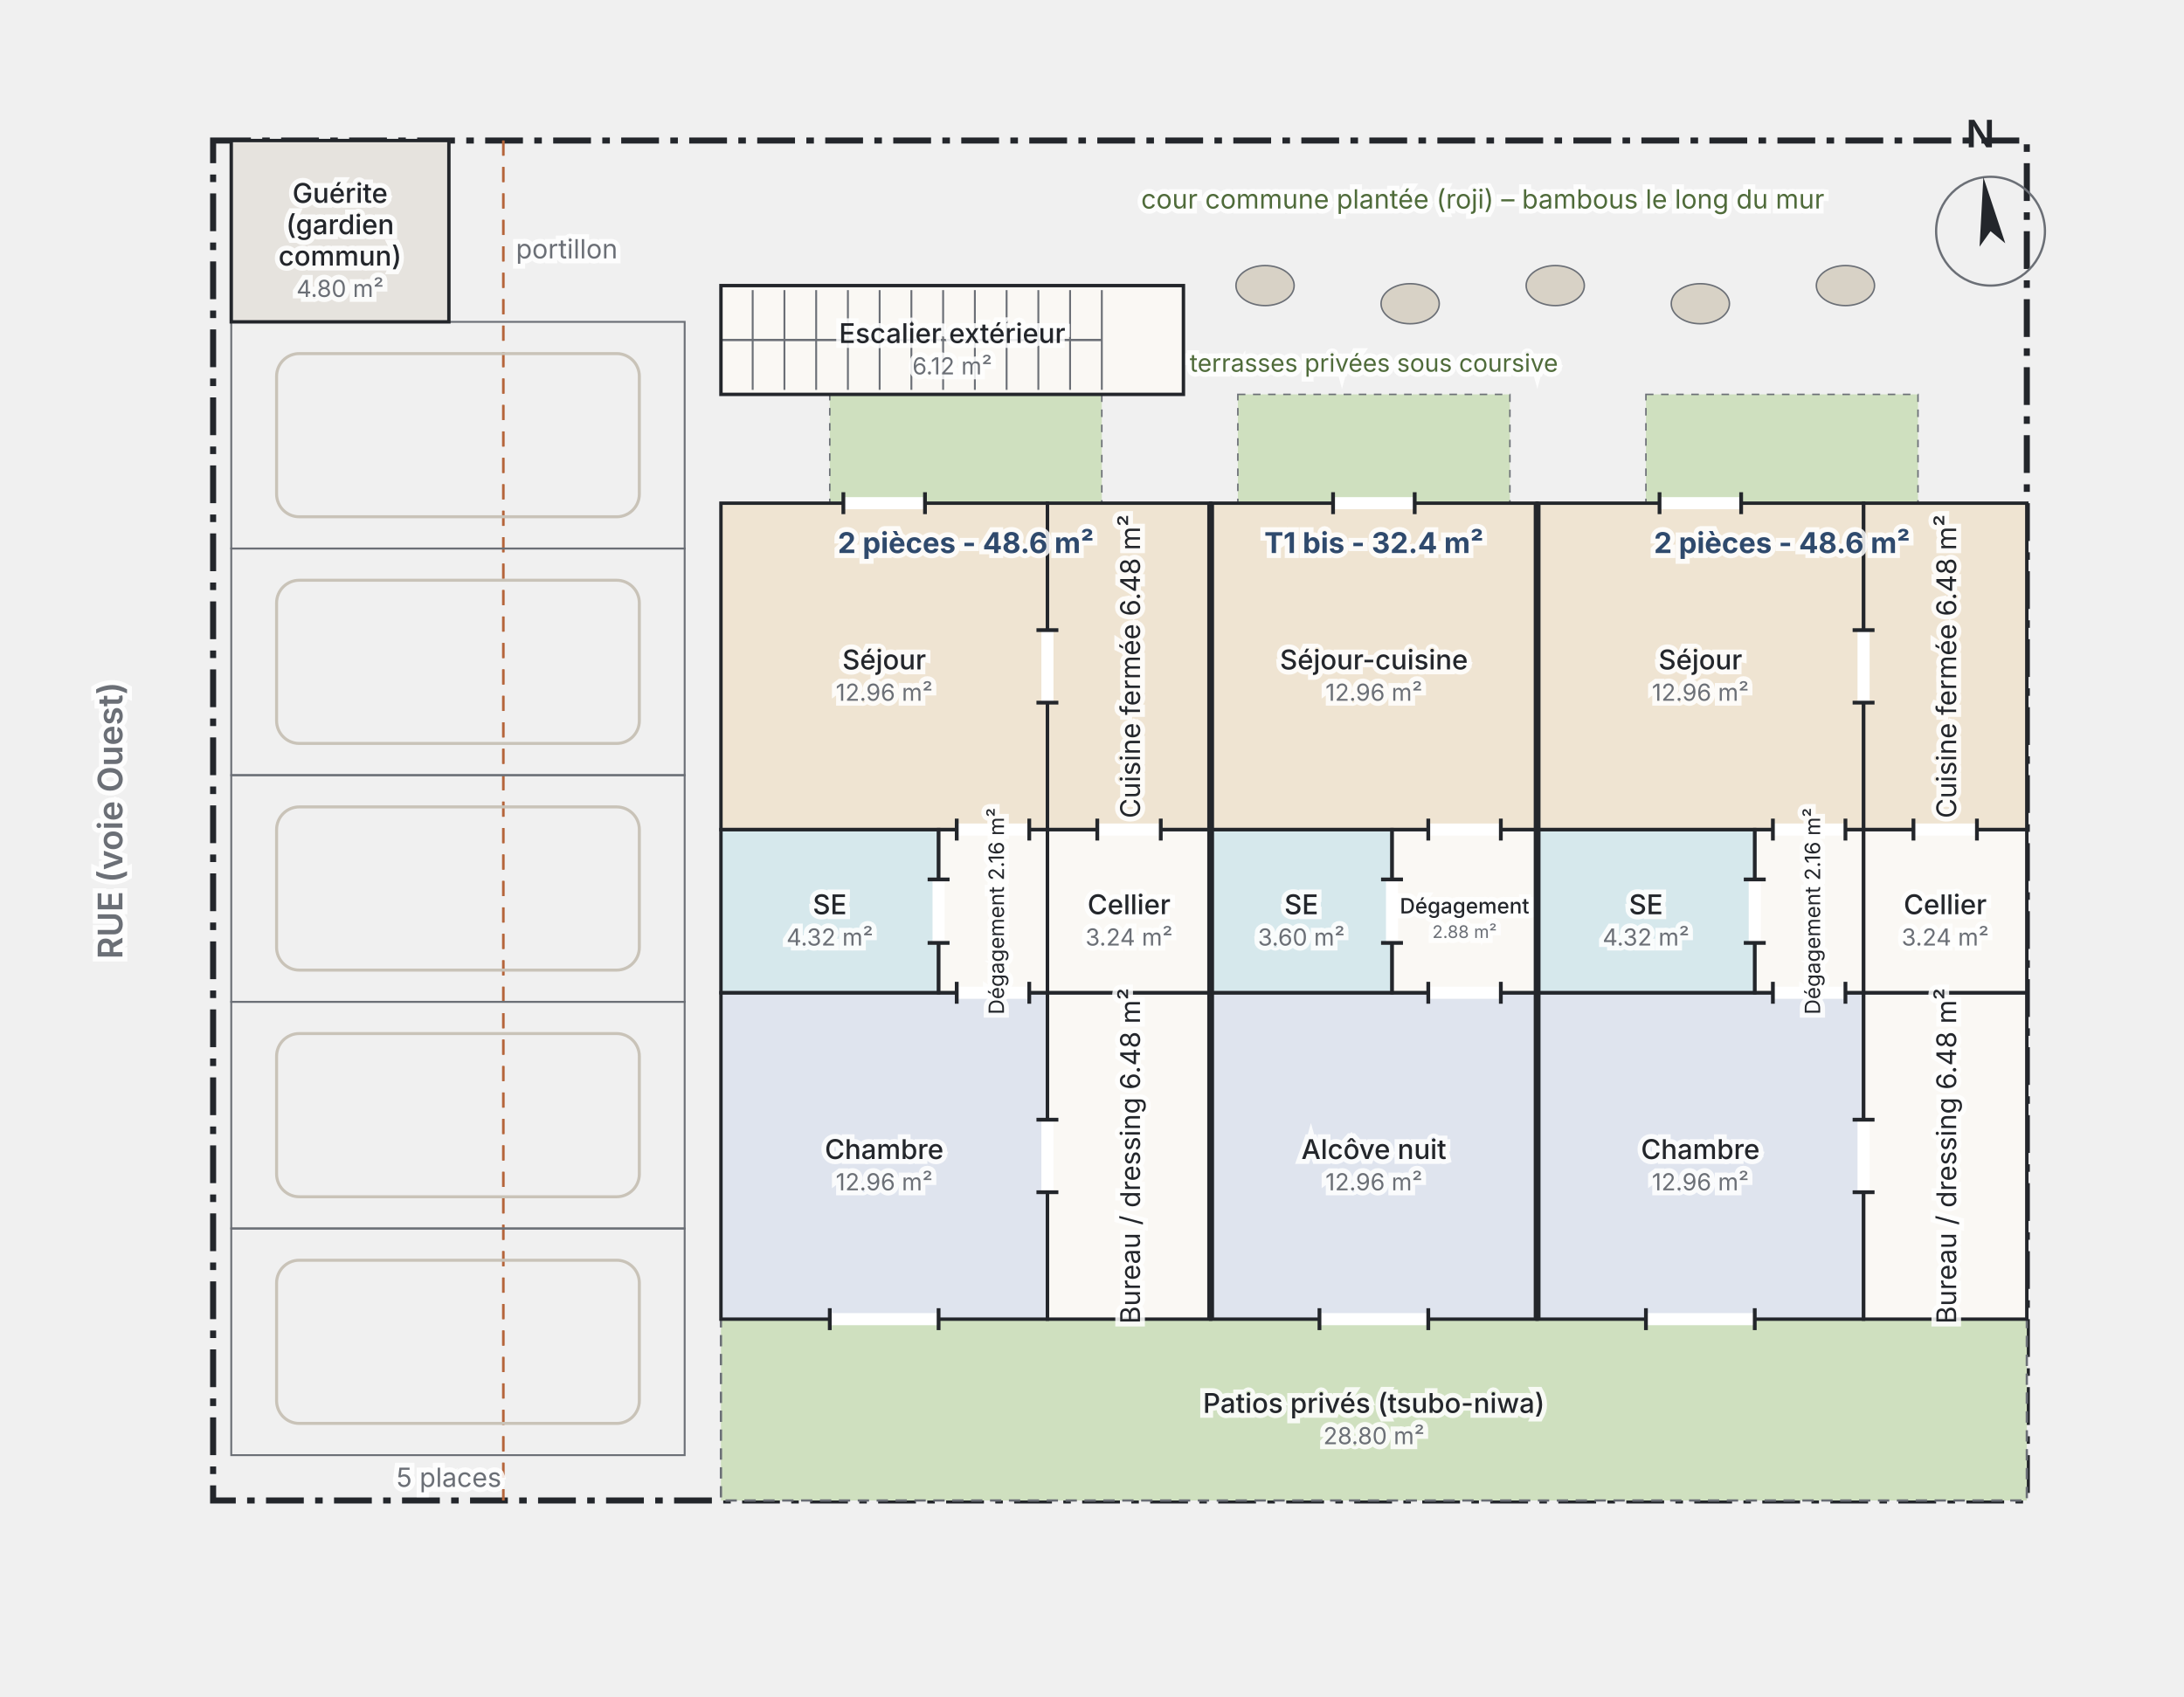
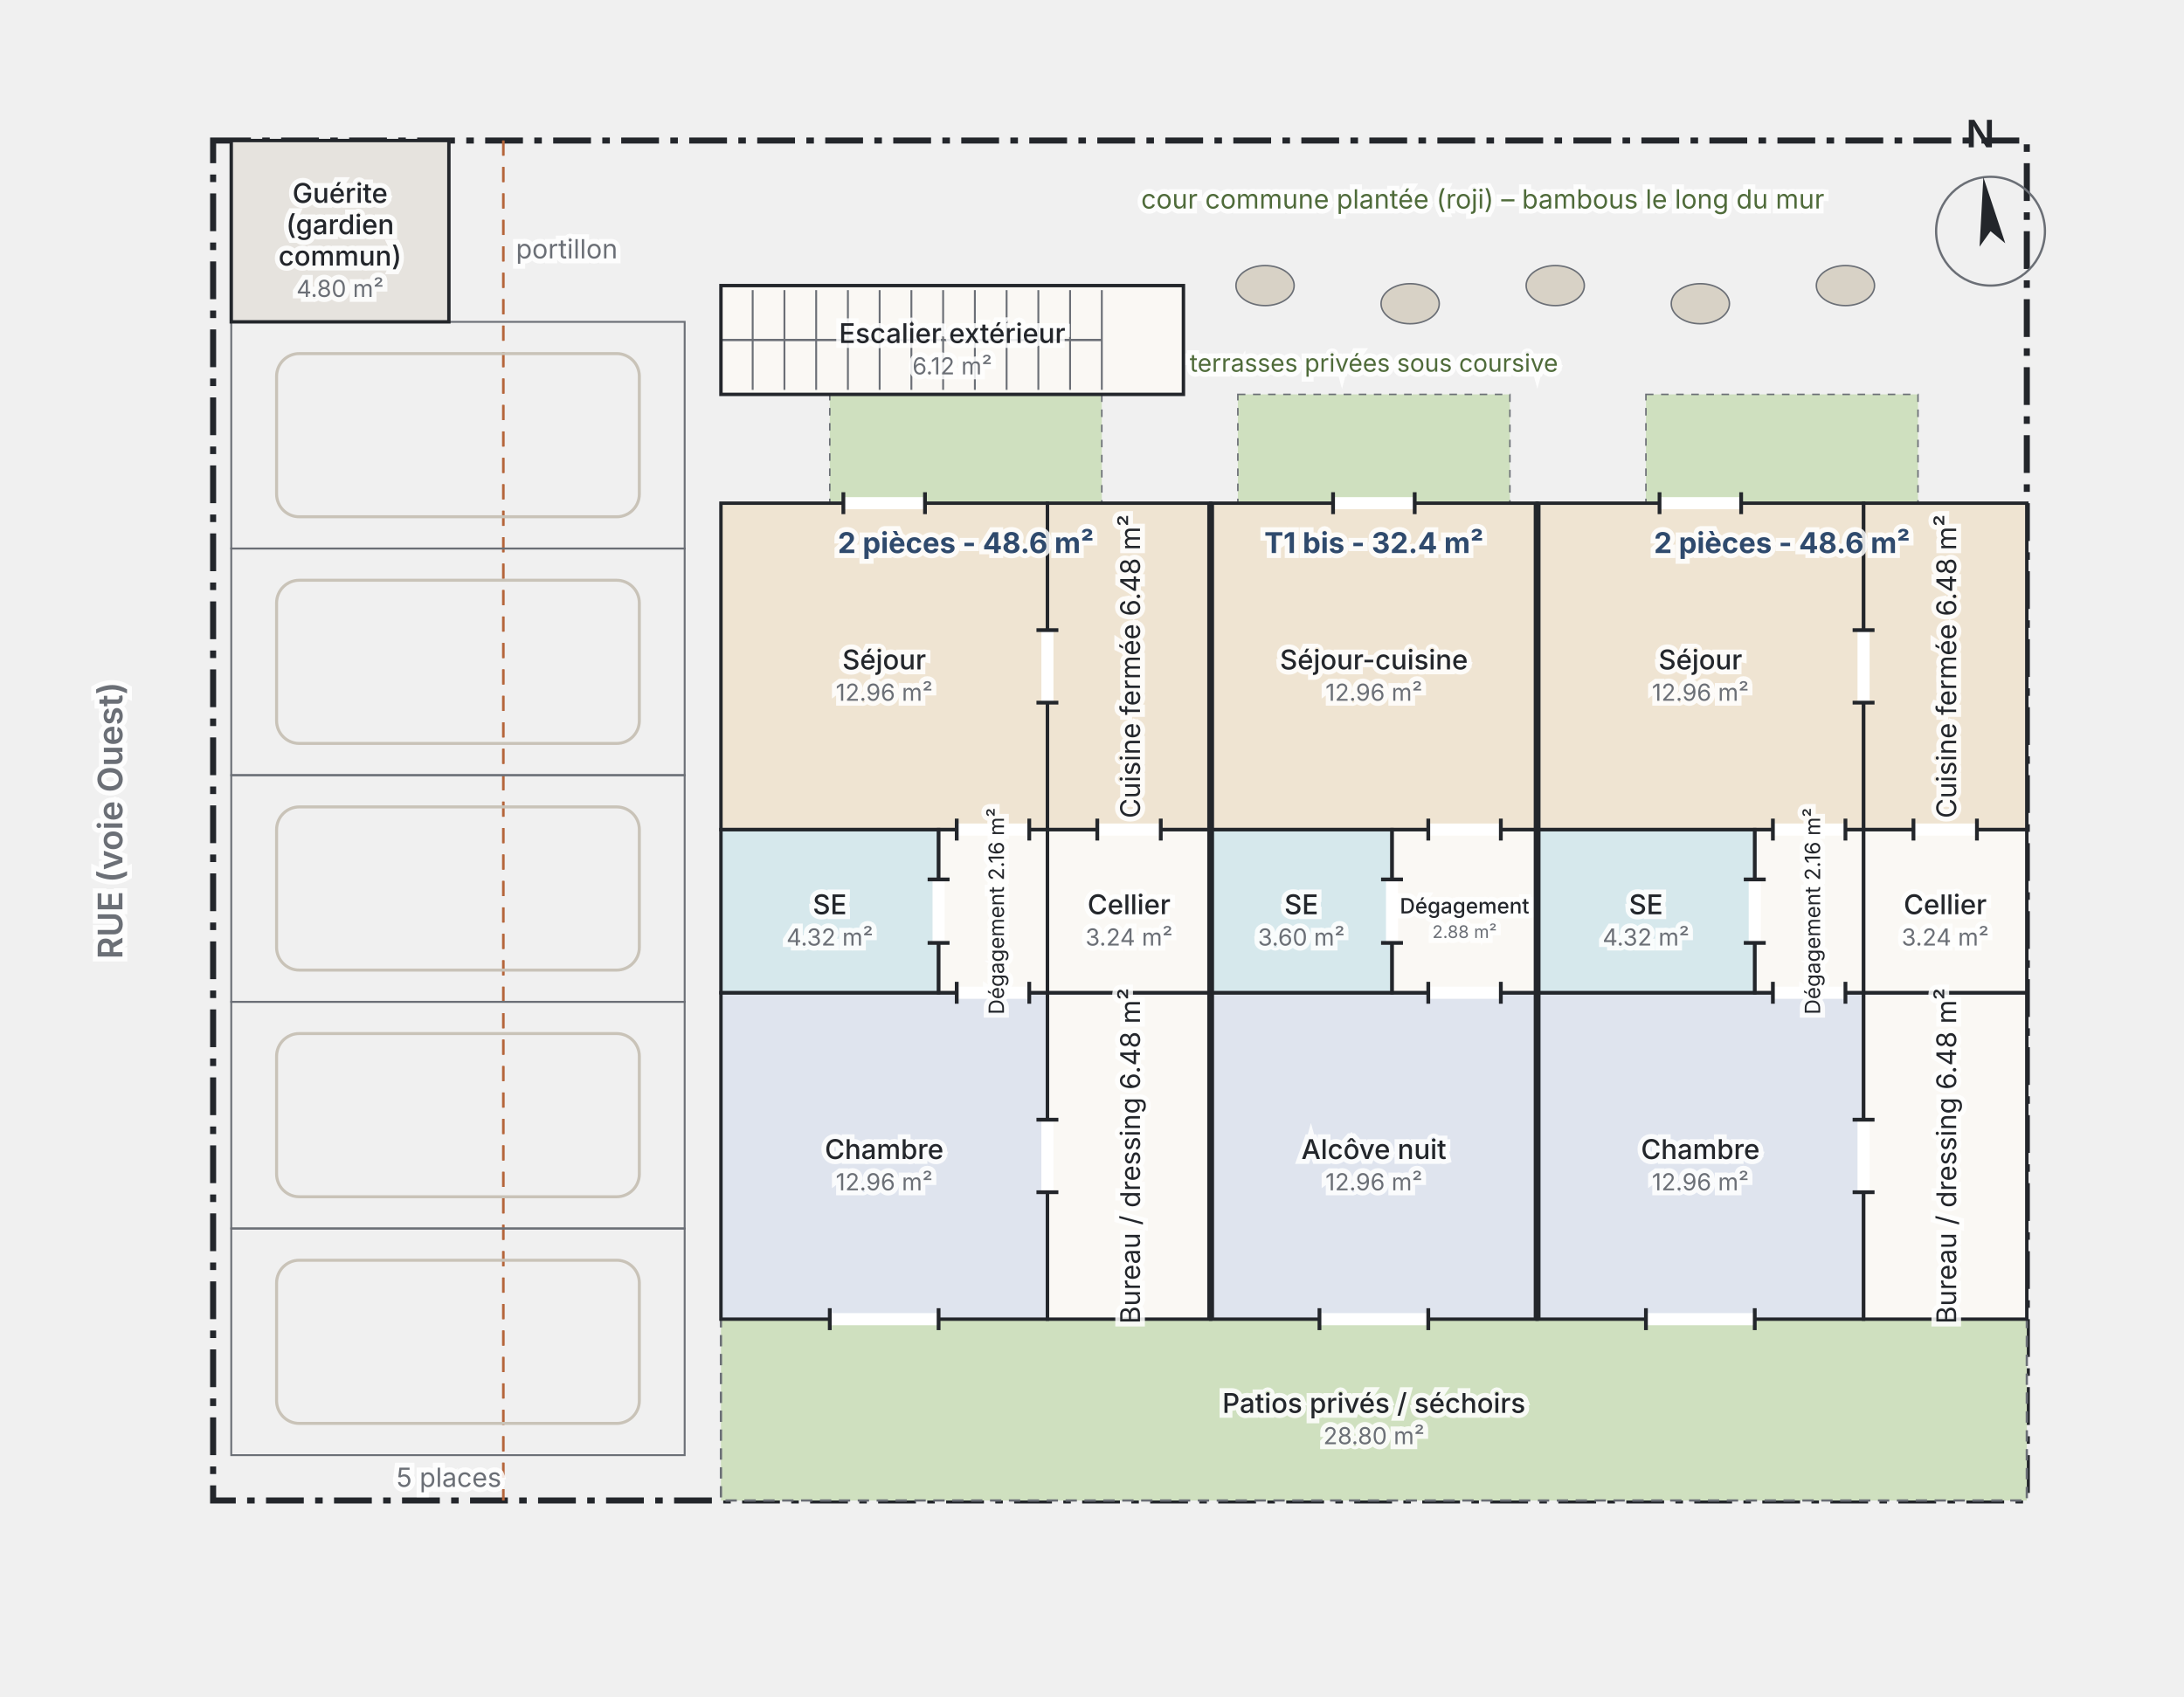
<svg xmlns="http://www.w3.org/2000/svg" viewBox="0 0 578 449" font-family="Inter, Liberation Sans, sans-serif" class="plan">
  <rect x="56.4" y="37.2" width="480.0" height="360.0" fill="none" stroke="#23262b" stroke-width="1.6" stroke-dasharray="10 3 2 3" />
  <text x="32.4" y="217.2" font-size="9" fill="#6b6f76" text-anchor="middle" font-weight="600" transform="rotate(-90 32.4 217.2)" paint-order="stroke" stroke="#ffffff" stroke-opacity="0.85" stroke-width="2.6">RUE (voie Ouest)</text>
  <line x1="133.2" y1="37.2" x2="133.2" y2="397.2" stroke="#b5653a" stroke-width="0.6" stroke-dasharray="4 3" />
  <line x1="133.2" y1="37.2" x2="133.2" y2="397.2" stroke="#b5653a" stroke-width="0.6" stroke-dasharray="4 3" />
  <rect x="61.2" y="85.2" width="120.0" height="60.0" fill="none" stroke="#6b6f76" stroke-width="0.5" />
  <rect x="73.2" y="93.6" width="96.0" height="43.2" rx="6" fill="none" stroke="#c9c3b8" stroke-width="0.8" />
  <rect x="61.2" y="145.2" width="120.0" height="60.0" fill="none" stroke="#6b6f76" stroke-width="0.5" />
  <rect x="73.2" y="153.6" width="96.0" height="43.2" rx="6" fill="none" stroke="#c9c3b8" stroke-width="0.8" />
  <rect x="61.2" y="205.2" width="120.0" height="60.0" fill="none" stroke="#6b6f76" stroke-width="0.5" />
  <rect x="73.2" y="213.6" width="96.0" height="43.2" rx="6" fill="none" stroke="#c9c3b8" stroke-width="0.8" />
  <rect x="61.2" y="265.2" width="120.0" height="60.0" fill="none" stroke="#6b6f76" stroke-width="0.5" />
  <rect x="73.2" y="273.6" width="96.0" height="43.2" rx="6" fill="none" stroke="#c9c3b8" stroke-width="0.8" />
  <rect x="61.2" y="325.2" width="120.0" height="60.0" fill="none" stroke="#6b6f76" stroke-width="0.5" />
  <rect x="73.2" y="333.6" width="96.0" height="43.2" rx="6" fill="none" stroke="#c9c3b8" stroke-width="0.8" />
  <text x="150.0" y="68.4" font-size="7" fill="#6b6f76" text-anchor="middle" font-weight="400" paint-order="stroke" stroke="#ffffff" stroke-opacity="0.85" stroke-width="2.6">portillon</text>
  <text x="118.8" y="393.6" font-size="7" fill="#6b6f76" text-anchor="middle" font-weight="400" paint-order="stroke" stroke="#ffffff" stroke-opacity="0.85" stroke-width="2.6">5 places</text>
  <ellipse cx="334.8" cy="75.6" rx="7.7" ry="5.3" fill="#d8d2c6" stroke="#6b6f76" stroke-width="0.4" />
  <ellipse cx="373.2" cy="80.4" rx="7.7" ry="5.3" fill="#d8d2c6" stroke="#6b6f76" stroke-width="0.4" />
  <ellipse cx="411.6" cy="75.6" rx="7.7" ry="5.3" fill="#d8d2c6" stroke="#6b6f76" stroke-width="0.4" />
  <ellipse cx="450.0" cy="80.4" rx="7.7" ry="5.3" fill="#d8d2c6" stroke="#6b6f76" stroke-width="0.4" />
  <ellipse cx="488.4" cy="75.6" rx="7.7" ry="5.3" fill="#d8d2c6" stroke="#6b6f76" stroke-width="0.4" />
  <text x="392.4" y="55.2" font-size="7" fill="#4f6b3a" text-anchor="middle" font-weight="400" paint-order="stroke" stroke="#ffffff" stroke-opacity="0.85" stroke-width="2.6">cour commune plantée (roji) – bambous le long du mur</text>
  <rect x="219.6" y="104.4" width="72.0" height="28.8" fill="#cfe0bf" stroke="#6b6f76" stroke-width="0.4" stroke-dasharray="2 2" />
  <rect x="327.6" y="104.4" width="72.0" height="28.8" fill="#cfe0bf" stroke="#6b6f76" stroke-width="0.4" stroke-dasharray="2 2" />
  <rect x="435.6" y="104.4" width="72.0" height="28.8" fill="#cfe0bf" stroke="#6b6f76" stroke-width="0.4" stroke-dasharray="2 2" />
  <text x="363.6" y="98.4" font-size="6.5" fill="#4f6b3a" text-anchor="middle" font-weight="400" paint-order="stroke" stroke="#ffffff" stroke-opacity="0.85" stroke-width="2.6">terrasses privées sous coursive</text>
  <rect x="190.8" y="133.2" width="86.4" height="86.4" fill="#efe4d2" stroke="#c9c3b8" stroke-width="0.6" />
  <rect x="277.2" y="133.2" width="43.2" height="86.4" fill="#efe4d2" stroke="#c9c3b8" stroke-width="0.6" />
  <rect x="190.8" y="219.6" width="57.6" height="43.2" fill="#d6e8ec" stroke="#c9c3b8" stroke-width="0.6" />
  <rect x="248.4" y="219.6" width="28.8" height="43.2" fill="#faf8f4" stroke="#c9c3b8" stroke-width="0.6" />
  <rect x="277.2" y="219.6" width="43.2" height="43.2" fill="#faf8f4" stroke="#c9c3b8" stroke-width="0.6" />
  <rect x="190.8" y="262.8" width="86.4" height="86.4" fill="#dfe4ee" stroke="#c9c3b8" stroke-width="0.6" />
  <rect x="277.2" y="262.8" width="43.2" height="86.4" fill="#faf8f4" stroke="#c9c3b8" stroke-width="0.6" />
  <rect x="320.4" y="133.2" width="86.4" height="86.4" fill="#efe4d2" stroke="#c9c3b8" stroke-width="0.6" />
  <rect x="320.4" y="219.6" width="48.0" height="43.2" fill="#d6e8ec" stroke="#c9c3b8" stroke-width="0.6" />
  <rect x="368.4" y="219.6" width="38.4" height="43.2" fill="#faf8f4" stroke="#c9c3b8" stroke-width="0.6" />
  <rect x="320.4" y="262.8" width="86.4" height="86.4" fill="#dfe4ee" stroke="#c9c3b8" stroke-width="0.6" />
  <rect x="406.8" y="133.2" width="86.4" height="86.4" fill="#efe4d2" stroke="#c9c3b8" stroke-width="0.6" />
  <rect x="493.2" y="133.2" width="43.2" height="86.4" fill="#efe4d2" stroke="#c9c3b8" stroke-width="0.6" />
  <rect x="406.8" y="219.6" width="57.6" height="43.2" fill="#d6e8ec" stroke="#c9c3b8" stroke-width="0.6" />
  <rect x="464.4" y="219.6" width="28.8" height="43.2" fill="#faf8f4" stroke="#c9c3b8" stroke-width="0.6" />
  <rect x="493.2" y="219.6" width="43.2" height="43.2" fill="#faf8f4" stroke="#c9c3b8" stroke-width="0.6" />
  <rect x="406.8" y="262.8" width="86.4" height="86.4" fill="#dfe4ee" stroke="#c9c3b8" stroke-width="0.6" />
  <rect x="493.2" y="262.8" width="43.2" height="86.4" fill="#faf8f4" stroke="#c9c3b8" stroke-width="0.6" />
  <rect x="190.8" y="75.6" width="122.4" height="28.8" fill="#faf8f4" stroke="#c9c3b8" stroke-width="0.6" />
  <line x1="190.8" y1="76.8" x2="190.8" y2="103.2" stroke="#6b6f76" stroke-width="0.5" />
  <line x1="199.2" y1="76.8" x2="199.2" y2="103.2" stroke="#6b6f76" stroke-width="0.5" />
  <line x1="207.6" y1="76.8" x2="207.6" y2="103.2" stroke="#6b6f76" stroke-width="0.5" />
  <line x1="216.0" y1="76.8" x2="216.0" y2="103.2" stroke="#6b6f76" stroke-width="0.5" />
  <line x1="224.4" y1="76.8" x2="224.4" y2="103.2" stroke="#6b6f76" stroke-width="0.5" />
  <line x1="232.8" y1="76.8" x2="232.8" y2="103.2" stroke="#6b6f76" stroke-width="0.5" />
  <line x1="241.2" y1="76.8" x2="241.2" y2="103.2" stroke="#6b6f76" stroke-width="0.5" />
  <line x1="249.6" y1="76.8" x2="249.6" y2="103.2" stroke="#6b6f76" stroke-width="0.5" />
  <line x1="258.0" y1="76.8" x2="258.0" y2="103.2" stroke="#6b6f76" stroke-width="0.5" />
  <line x1="266.4" y1="76.8" x2="266.4" y2="103.2" stroke="#6b6f76" stroke-width="0.5" />
  <line x1="274.8" y1="76.8" x2="274.8" y2="103.2" stroke="#6b6f76" stroke-width="0.5" />
  <line x1="283.2" y1="76.8" x2="283.2" y2="103.2" stroke="#6b6f76" stroke-width="0.5" />
  <line x1="291.6" y1="76.8" x2="291.6" y2="103.2" stroke="#6b6f76" stroke-width="0.5" />
  <line x1="190.8" y1="90.0" x2="291.6" y2="90.0" stroke="#6b6f76" stroke-width="0.6" />
  <rect x="61.2" y="37.2" width="57.6" height="48.0" fill="#e6e3de" stroke="#c9c3b8" stroke-width="0.6" />
  <rect x="190.8" y="349.2" width="345.6" height="48.0" fill="#cfe0bf" stroke="#6b6f76" stroke-width="0.6" stroke-dasharray="3 2" />
  <rect x="190.8" y="133.2" width="86.4" height="86.4" fill="none" stroke="#23262b" stroke-width="0.9" />
  <rect x="277.2" y="133.2" width="43.2" height="86.4" fill="none" stroke="#23262b" stroke-width="0.9" />
  <rect x="190.8" y="219.6" width="57.6" height="43.2" fill="none" stroke="#23262b" stroke-width="0.9" />
  <rect x="248.4" y="219.6" width="28.8" height="43.2" fill="none" stroke="#23262b" stroke-width="0.9" />
  <rect x="277.2" y="219.6" width="43.2" height="43.2" fill="none" stroke="#23262b" stroke-width="0.9" />
  <rect x="190.8" y="262.8" width="86.4" height="86.4" fill="none" stroke="#23262b" stroke-width="0.9" />
  <rect x="277.2" y="262.8" width="43.2" height="86.4" fill="none" stroke="#23262b" stroke-width="0.9" />
  <rect x="320.4" y="133.2" width="86.4" height="86.4" fill="none" stroke="#23262b" stroke-width="0.9" />
  <rect x="320.4" y="219.6" width="48.0" height="43.2" fill="none" stroke="#23262b" stroke-width="0.9" />
  <rect x="368.4" y="219.6" width="38.4" height="43.2" fill="none" stroke="#23262b" stroke-width="0.9" />
  <rect x="320.4" y="262.8" width="86.4" height="86.4" fill="none" stroke="#23262b" stroke-width="0.9" />
  <rect x="406.8" y="133.2" width="86.4" height="86.4" fill="none" stroke="#23262b" stroke-width="0.9" />
  <rect x="493.2" y="133.2" width="43.2" height="86.4" fill="none" stroke="#23262b" stroke-width="0.9" />
  <rect x="406.8" y="219.6" width="57.6" height="43.2" fill="none" stroke="#23262b" stroke-width="0.9" />
  <rect x="464.4" y="219.6" width="28.8" height="43.2" fill="none" stroke="#23262b" stroke-width="0.9" />
  <rect x="493.2" y="219.6" width="43.2" height="43.2" fill="none" stroke="#23262b" stroke-width="0.9" />
  <rect x="406.8" y="262.8" width="86.4" height="86.4" fill="none" stroke="#23262b" stroke-width="0.9" />
  <rect x="493.2" y="262.8" width="43.2" height="86.4" fill="none" stroke="#23262b" stroke-width="0.9" />
  <rect x="190.8" y="75.6" width="122.4" height="28.8" fill="none" stroke="#23262b" stroke-width="0.9" />
  <rect x="61.2" y="37.2" width="57.6" height="48.0" fill="none" stroke="#23262b" stroke-width="0.9" />
  <line x1="223.2" y1="133.2" x2="244.8" y2="133.2" stroke="#ffffff" stroke-width="3.2" />
  <line x1="223.2" y1="130.3" x2="223.2" y2="136.1" stroke="#23262b" stroke-width="1.0" />
  <line x1="244.8" y1="130.3" x2="244.8" y2="136.1" stroke="#23262b" stroke-width="1.0" />
  <line x1="219.6" y1="349.2" x2="248.4" y2="349.2" stroke="#ffffff" stroke-width="3.2" />
  <line x1="219.6" y1="346.3" x2="219.6" y2="352.1" stroke="#23262b" stroke-width="1.0" />
  <line x1="248.4" y1="346.3" x2="248.4" y2="352.1" stroke="#23262b" stroke-width="1.0" />
  <line x1="277.2" y1="166.8" x2="277.2" y2="186.0" stroke="#ffffff" stroke-width="3.2" />
  <line x1="274.3" y1="166.8" x2="280.1" y2="166.8" stroke="#23262b" stroke-width="1.0" />
  <line x1="274.3" y1="186.0" x2="280.1" y2="186.0" stroke="#23262b" stroke-width="1.0" />
  <line x1="253.2" y1="219.6" x2="272.4" y2="219.6" stroke="#ffffff" stroke-width="3.2" />
  <line x1="253.2" y1="216.7" x2="253.2" y2="222.5" stroke="#23262b" stroke-width="1.0" />
  <line x1="272.4" y1="216.7" x2="272.4" y2="222.5" stroke="#23262b" stroke-width="1.0" />
  <line x1="253.2" y1="262.8" x2="272.4" y2="262.8" stroke="#ffffff" stroke-width="3.2" />
  <line x1="253.2" y1="259.9" x2="253.2" y2="265.7" stroke="#23262b" stroke-width="1.0" />
  <line x1="272.4" y1="259.9" x2="272.4" y2="265.7" stroke="#23262b" stroke-width="1.0" />
  <line x1="248.4" y1="232.8" x2="248.4" y2="249.6" stroke="#ffffff" stroke-width="3.2" />
  <line x1="245.5" y1="232.8" x2="251.3" y2="232.8" stroke="#23262b" stroke-width="1.0" />
  <line x1="245.5" y1="249.6" x2="251.3" y2="249.6" stroke="#23262b" stroke-width="1.0" />
  <line x1="290.4" y1="219.6" x2="307.2" y2="219.6" stroke="#ffffff" stroke-width="3.2" />
  <line x1="290.4" y1="216.7" x2="290.4" y2="222.5" stroke="#23262b" stroke-width="1.0" />
  <line x1="307.2" y1="216.7" x2="307.2" y2="222.5" stroke="#23262b" stroke-width="1.0" />
  <line x1="277.2" y1="296.4" x2="277.2" y2="315.6" stroke="#ffffff" stroke-width="3.2" />
  <line x1="274.3" y1="296.4" x2="280.1" y2="296.4" stroke="#23262b" stroke-width="1.0" />
  <line x1="274.3" y1="315.6" x2="280.1" y2="315.6" stroke="#23262b" stroke-width="1.0" />
  <line x1="352.8" y1="133.2" x2="374.4" y2="133.2" stroke="#ffffff" stroke-width="3.2" />
  <line x1="352.8" y1="130.3" x2="352.8" y2="136.1" stroke="#23262b" stroke-width="1.0" />
  <line x1="374.4" y1="130.3" x2="374.4" y2="136.1" stroke="#23262b" stroke-width="1.0" />
  <line x1="349.2" y1="349.2" x2="378.0" y2="349.2" stroke="#ffffff" stroke-width="3.2" />
  <line x1="349.2" y1="346.3" x2="349.2" y2="352.1" stroke="#23262b" stroke-width="1.0" />
  <line x1="378.0" y1="346.3" x2="378.0" y2="352.1" stroke="#23262b" stroke-width="1.0" />
  <line x1="378.0" y1="219.6" x2="397.2" y2="219.6" stroke="#ffffff" stroke-width="3.2" />
  <line x1="378.0" y1="216.7" x2="378.0" y2="222.5" stroke="#23262b" stroke-width="1.0" />
  <line x1="397.2" y1="216.7" x2="397.2" y2="222.5" stroke="#23262b" stroke-width="1.0" />
  <line x1="378.0" y1="262.8" x2="397.2" y2="262.8" stroke="#ffffff" stroke-width="3.2" />
  <line x1="378.0" y1="259.9" x2="378.0" y2="265.7" stroke="#23262b" stroke-width="1.0" />
  <line x1="397.2" y1="259.9" x2="397.2" y2="265.7" stroke="#23262b" stroke-width="1.0" />
  <line x1="368.4" y1="232.8" x2="368.4" y2="249.6" stroke="#ffffff" stroke-width="3.2" />
  <line x1="365.5" y1="232.8" x2="371.3" y2="232.8" stroke="#23262b" stroke-width="1.0" />
  <line x1="365.5" y1="249.6" x2="371.3" y2="249.6" stroke="#23262b" stroke-width="1.0" />
  <line x1="439.2" y1="133.2" x2="460.8" y2="133.2" stroke="#ffffff" stroke-width="3.2" />
  <line x1="439.2" y1="130.3" x2="439.2" y2="136.1" stroke="#23262b" stroke-width="1.0" />
  <line x1="460.8" y1="130.3" x2="460.8" y2="136.1" stroke="#23262b" stroke-width="1.0" />
  <line x1="435.6" y1="349.2" x2="464.4" y2="349.2" stroke="#ffffff" stroke-width="3.2" />
  <line x1="435.6" y1="346.3" x2="435.6" y2="352.1" stroke="#23262b" stroke-width="1.0" />
  <line x1="464.4" y1="346.3" x2="464.4" y2="352.1" stroke="#23262b" stroke-width="1.0" />
  <line x1="493.2" y1="166.8" x2="493.2" y2="186.0" stroke="#ffffff" stroke-width="3.2" />
  <line x1="490.3" y1="166.8" x2="496.1" y2="166.8" stroke="#23262b" stroke-width="1.0" />
  <line x1="490.3" y1="186.0" x2="496.1" y2="186.0" stroke="#23262b" stroke-width="1.0" />
  <line x1="469.2" y1="219.6" x2="488.4" y2="219.6" stroke="#ffffff" stroke-width="3.2" />
  <line x1="469.2" y1="216.7" x2="469.2" y2="222.5" stroke="#23262b" stroke-width="1.0" />
  <line x1="488.4" y1="216.7" x2="488.4" y2="222.5" stroke="#23262b" stroke-width="1.0" />
  <line x1="469.2" y1="262.8" x2="488.4" y2="262.8" stroke="#ffffff" stroke-width="3.2" />
  <line x1="469.2" y1="259.9" x2="469.2" y2="265.7" stroke="#23262b" stroke-width="1.0" />
  <line x1="488.4" y1="259.9" x2="488.4" y2="265.7" stroke="#23262b" stroke-width="1.0" />
  <line x1="464.4" y1="232.8" x2="464.4" y2="249.6" stroke="#ffffff" stroke-width="3.2" />
  <line x1="461.5" y1="232.8" x2="467.3" y2="232.8" stroke="#23262b" stroke-width="1.0" />
  <line x1="461.5" y1="249.6" x2="467.3" y2="249.6" stroke="#23262b" stroke-width="1.0" />
  <line x1="506.4" y1="219.6" x2="523.2" y2="219.6" stroke="#ffffff" stroke-width="3.2" />
  <line x1="506.4" y1="216.7" x2="506.4" y2="222.5" stroke="#23262b" stroke-width="1.0" />
  <line x1="523.2" y1="216.7" x2="523.2" y2="222.5" stroke="#23262b" stroke-width="1.0" />
  <line x1="493.2" y1="296.4" x2="493.2" y2="315.6" stroke="#ffffff" stroke-width="3.2" />
  <line x1="490.3" y1="296.4" x2="496.1" y2="296.4" stroke="#23262b" stroke-width="1.0" />
  <line x1="490.3" y1="315.6" x2="496.1" y2="315.6" stroke="#23262b" stroke-width="1.0" />
  <text x="234.0" y="177.2" font-size="7.2" fill="#23262b" text-anchor="middle" font-weight="500" paint-order="stroke" stroke="#ffffff" stroke-opacity="0.85" stroke-width="2.6">Séjour</text>
  <text x="234.0" y="185.5" font-size="6.2" fill="#6b6f76" text-anchor="middle" font-weight="400" paint-order="stroke" stroke="#ffffff" stroke-opacity="0.85" stroke-width="2.6">12.96 m²</text>
  <text x="301.7" y="176.4" font-size="7.2" fill="#23262b" text-anchor="middle" font-weight="400" transform="rotate(-90 301.7 176.4)" paint-order="stroke" stroke="#ffffff" stroke-opacity="0.85" stroke-width="2.6">Cuisine fermée  6.48 m²</text>
  <text x="219.6" y="242.0" font-size="7.2" fill="#23262b" text-anchor="middle" font-weight="500" paint-order="stroke" stroke="#ffffff" stroke-opacity="0.85" stroke-width="2.6">SE</text>
  <text x="219.6" y="250.3" font-size="6.2" fill="#6b6f76" text-anchor="middle" font-weight="400" paint-order="stroke" stroke="#ffffff" stroke-opacity="0.85" stroke-width="2.6">4.32 m²</text>
  <text x="265.7" y="241.2" font-size="5.6" fill="#23262b" text-anchor="middle" font-weight="400" transform="rotate(-90 265.7 241.2)" paint-order="stroke" stroke="#ffffff" stroke-opacity="0.85" stroke-width="2.6">Dégagement  2.16 m²</text>
  <text x="298.8" y="242.0" font-size="7.2" fill="#23262b" text-anchor="middle" font-weight="500" paint-order="stroke" stroke="#ffffff" stroke-opacity="0.85" stroke-width="2.6">Cellier</text>
  <text x="298.8" y="250.3" font-size="6.2" fill="#6b6f76" text-anchor="middle" font-weight="400" paint-order="stroke" stroke="#ffffff" stroke-opacity="0.85" stroke-width="2.6">3.24 m²</text>
  <text x="234.0" y="306.8" font-size="7.2" fill="#23262b" text-anchor="middle" font-weight="500" paint-order="stroke" stroke="#ffffff" stroke-opacity="0.85" stroke-width="2.6">Chambre</text>
  <text x="234.0" y="315.1" font-size="6.2" fill="#6b6f76" text-anchor="middle" font-weight="400" paint-order="stroke" stroke="#ffffff" stroke-opacity="0.85" stroke-width="2.6">12.96 m²</text>
  <text x="301.7" y="306.0" font-size="7.2" fill="#23262b" text-anchor="middle" font-weight="400" transform="rotate(-90 301.7 306.0)" paint-order="stroke" stroke="#ffffff" stroke-opacity="0.85" stroke-width="2.6">Bureau / dressing  6.48 m²</text>
  <text x="363.6" y="177.2" font-size="7.2" fill="#23262b" text-anchor="middle" font-weight="500" paint-order="stroke" stroke="#ffffff" stroke-opacity="0.85" stroke-width="2.6">Séjour-cuisine</text>
  <text x="363.6" y="185.5" font-size="6.2" fill="#6b6f76" text-anchor="middle" font-weight="400" paint-order="stroke" stroke="#ffffff" stroke-opacity="0.85" stroke-width="2.6">12.96 m²</text>
  <text x="344.4" y="242.0" font-size="7.2" fill="#23262b" text-anchor="middle" font-weight="500" paint-order="stroke" stroke="#ffffff" stroke-opacity="0.85" stroke-width="2.6">SE</text>
  <text x="344.4" y="250.3" font-size="6.2" fill="#6b6f76" text-anchor="middle" font-weight="400" paint-order="stroke" stroke="#ffffff" stroke-opacity="0.85" stroke-width="2.6">3.60 m²</text>
  <text x="387.6" y="241.8" font-size="5.6" fill="#23262b" text-anchor="middle" font-weight="500" paint-order="stroke" stroke="#ffffff" stroke-opacity="0.85" stroke-width="2.6">Dégagement</text>
  <text x="387.6" y="248.3" font-size="4.6" fill="#6b6f76" text-anchor="middle" font-weight="400" paint-order="stroke" stroke="#ffffff" stroke-opacity="0.85" stroke-width="2.6">2.88 m²</text>
  <text x="363.6" y="306.8" font-size="7.2" fill="#23262b" text-anchor="middle" font-weight="500" paint-order="stroke" stroke="#ffffff" stroke-opacity="0.85" stroke-width="2.6">Alcôve nuit</text>
  <text x="363.6" y="315.1" font-size="6.2" fill="#6b6f76" text-anchor="middle" font-weight="400" paint-order="stroke" stroke="#ffffff" stroke-opacity="0.85" stroke-width="2.6">12.96 m²</text>
  <text x="450.0" y="177.2" font-size="7.2" fill="#23262b" text-anchor="middle" font-weight="500" paint-order="stroke" stroke="#ffffff" stroke-opacity="0.85" stroke-width="2.6">Séjour</text>
  <text x="450.0" y="185.5" font-size="6.2" fill="#6b6f76" text-anchor="middle" font-weight="400" paint-order="stroke" stroke="#ffffff" stroke-opacity="0.85" stroke-width="2.6">12.96 m²</text>
  <text x="517.7" y="176.4" font-size="7.2" fill="#23262b" text-anchor="middle" font-weight="400" transform="rotate(-90 517.7 176.4)" paint-order="stroke" stroke="#ffffff" stroke-opacity="0.85" stroke-width="2.6">Cuisine fermée  6.48 m²</text>
  <text x="435.6" y="242.0" font-size="7.2" fill="#23262b" text-anchor="middle" font-weight="500" paint-order="stroke" stroke="#ffffff" stroke-opacity="0.85" stroke-width="2.6">SE</text>
  <text x="435.6" y="250.3" font-size="6.2" fill="#6b6f76" text-anchor="middle" font-weight="400" paint-order="stroke" stroke="#ffffff" stroke-opacity="0.85" stroke-width="2.6">4.32 m²</text>
  <text x="481.7" y="241.2" font-size="5.6" fill="#23262b" text-anchor="middle" font-weight="400" transform="rotate(-90 481.7 241.2)" paint-order="stroke" stroke="#ffffff" stroke-opacity="0.85" stroke-width="2.6">Dégagement  2.16 m²</text>
  <text x="514.8" y="242.0" font-size="7.2" fill="#23262b" text-anchor="middle" font-weight="500" paint-order="stroke" stroke="#ffffff" stroke-opacity="0.85" stroke-width="2.6">Cellier</text>
  <text x="514.8" y="250.3" font-size="6.2" fill="#6b6f76" text-anchor="middle" font-weight="400" paint-order="stroke" stroke="#ffffff" stroke-opacity="0.85" stroke-width="2.6">3.24 m²</text>
  <text x="450.0" y="306.8" font-size="7.2" fill="#23262b" text-anchor="middle" font-weight="500" paint-order="stroke" stroke="#ffffff" stroke-opacity="0.85" stroke-width="2.6">Chambre</text>
  <text x="450.0" y="315.1" font-size="6.2" fill="#6b6f76" text-anchor="middle" font-weight="400" paint-order="stroke" stroke="#ffffff" stroke-opacity="0.85" stroke-width="2.6">12.96 m²</text>
  <text x="517.7" y="306.0" font-size="7.2" fill="#23262b" text-anchor="middle" font-weight="400" transform="rotate(-90 517.7 306.0)" paint-order="stroke" stroke="#ffffff" stroke-opacity="0.85" stroke-width="2.6">Bureau / dressing  6.48 m²</text>
  <text x="252.0" y="90.8" font-size="7.2" fill="#23262b" text-anchor="middle" font-weight="500" paint-order="stroke" stroke="#ffffff" stroke-opacity="0.85" stroke-width="2.6">Escalier extérieur</text>
  <text x="252.0" y="99.1" font-size="6.2" fill="#6b6f76" text-anchor="middle" font-weight="400" paint-order="stroke" stroke="#ffffff" stroke-opacity="0.85" stroke-width="2.6">6.12 m²</text>
  <text x="90.0" y="53.7" font-size="7.2" fill="#23262b" text-anchor="middle" font-weight="500" paint-order="stroke" stroke="#ffffff" stroke-opacity="0.85" stroke-width="2.6">Guérite</text>
  <text x="90.0" y="62.0" font-size="7.2" fill="#23262b" text-anchor="middle" font-weight="500" paint-order="stroke" stroke="#ffffff" stroke-opacity="0.85" stroke-width="2.6">(gardien</text>
  <text x="90.0" y="70.3" font-size="7.2" fill="#23262b" text-anchor="middle" font-weight="500" paint-order="stroke" stroke="#ffffff" stroke-opacity="0.85" stroke-width="2.6">commun)</text>
  <text x="90.0" y="78.6" font-size="6.2" fill="#6b6f76" text-anchor="middle" font-weight="400" paint-order="stroke" stroke="#ffffff" stroke-opacity="0.85" stroke-width="2.6">4.80 m²</text>
-   <text x="363.6" y="374.0" font-size="7.2" fill="#23262b" text-anchor="middle" font-weight="500" paint-order="stroke" stroke="#ffffff" stroke-opacity="0.85" stroke-width="2.6">Patios privés (tsubo-niwa)</text>
+   <text x="363.6" y="374.0" font-size="7.2" fill="#23262b" text-anchor="middle" font-weight="500" paint-order="stroke" stroke="#ffffff" stroke-opacity="0.85" stroke-width="2.6">Patios privés / séchoirs</text>
  <text x="363.6" y="382.3" font-size="6.2" fill="#6b6f76" text-anchor="middle" font-weight="400" paint-order="stroke" stroke="#ffffff" stroke-opacity="0.85" stroke-width="2.6">28.80 m²</text>
  <text x="255.6" y="146.4" font-size="7.6" fill="#2f4a6d" text-anchor="middle" font-weight="700" paint-order="stroke" stroke="#ffffff" stroke-opacity="0.85" stroke-width="2.6">2 pièces - 48.6 m²</text>
  <text x="363.6" y="146.4" font-size="7.6" fill="#2f4a6d" text-anchor="middle" font-weight="700" paint-order="stroke" stroke="#ffffff" stroke-opacity="0.85" stroke-width="2.6">T1 bis - 32.4 m²</text>
  <text x="471.6" y="146.4" font-size="7.6" fill="#2f4a6d" text-anchor="middle" font-weight="700" paint-order="stroke" stroke="#ffffff" stroke-opacity="0.85" stroke-width="2.6">2 pièces - 48.6 m²</text>
  <line x1="320.4" y1="133.2" x2="320.4" y2="349.2" stroke="#23262b" stroke-width="1.8" />
  <line x1="406.8" y1="133.2" x2="406.8" y2="349.2" stroke="#23262b" stroke-width="1.8" />
  <circle cx="526.8" cy="61.2" r="14.4" fill="none" stroke="#6b6f76" stroke-width="0.6" />
  <polygon points="524.9,46.9 523.9,65.3 526.8,61.2 530.7,64.4" fill="#23262b" />
  <text x="524.1" y="39.0" font-size="10" text-anchor="middle" font-weight="600" fill="#23262b">N</text>
</svg>
